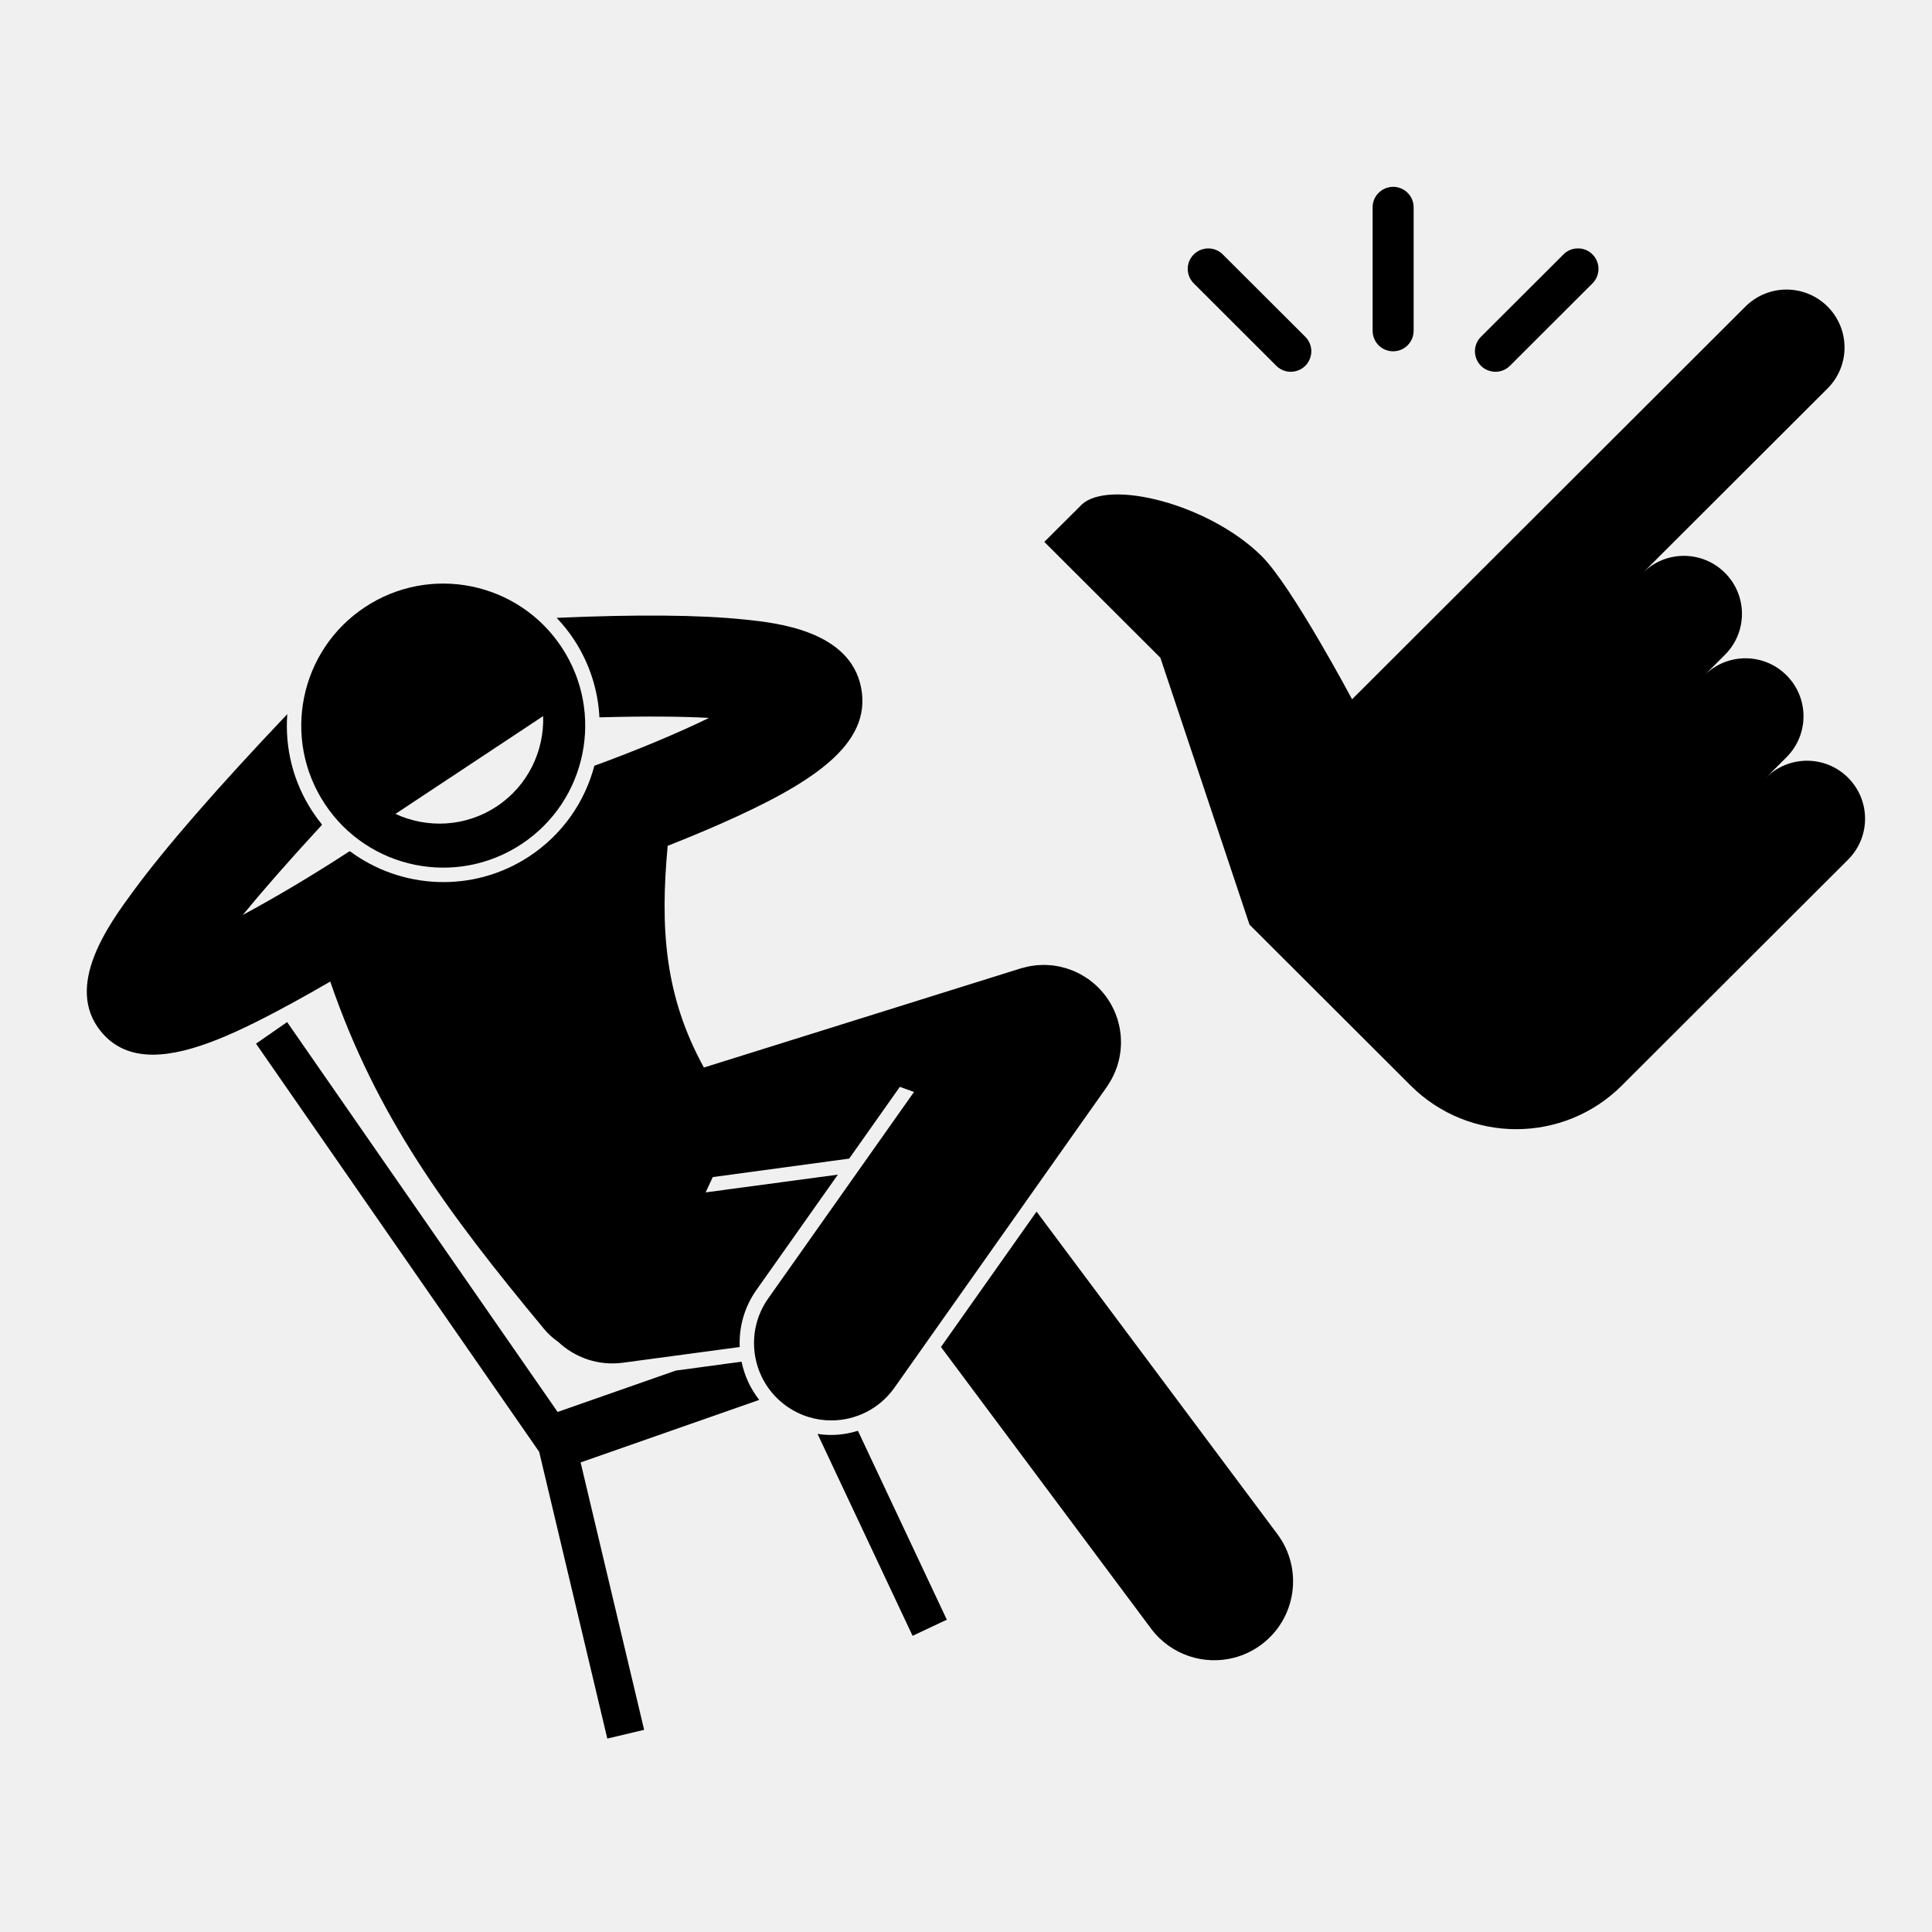
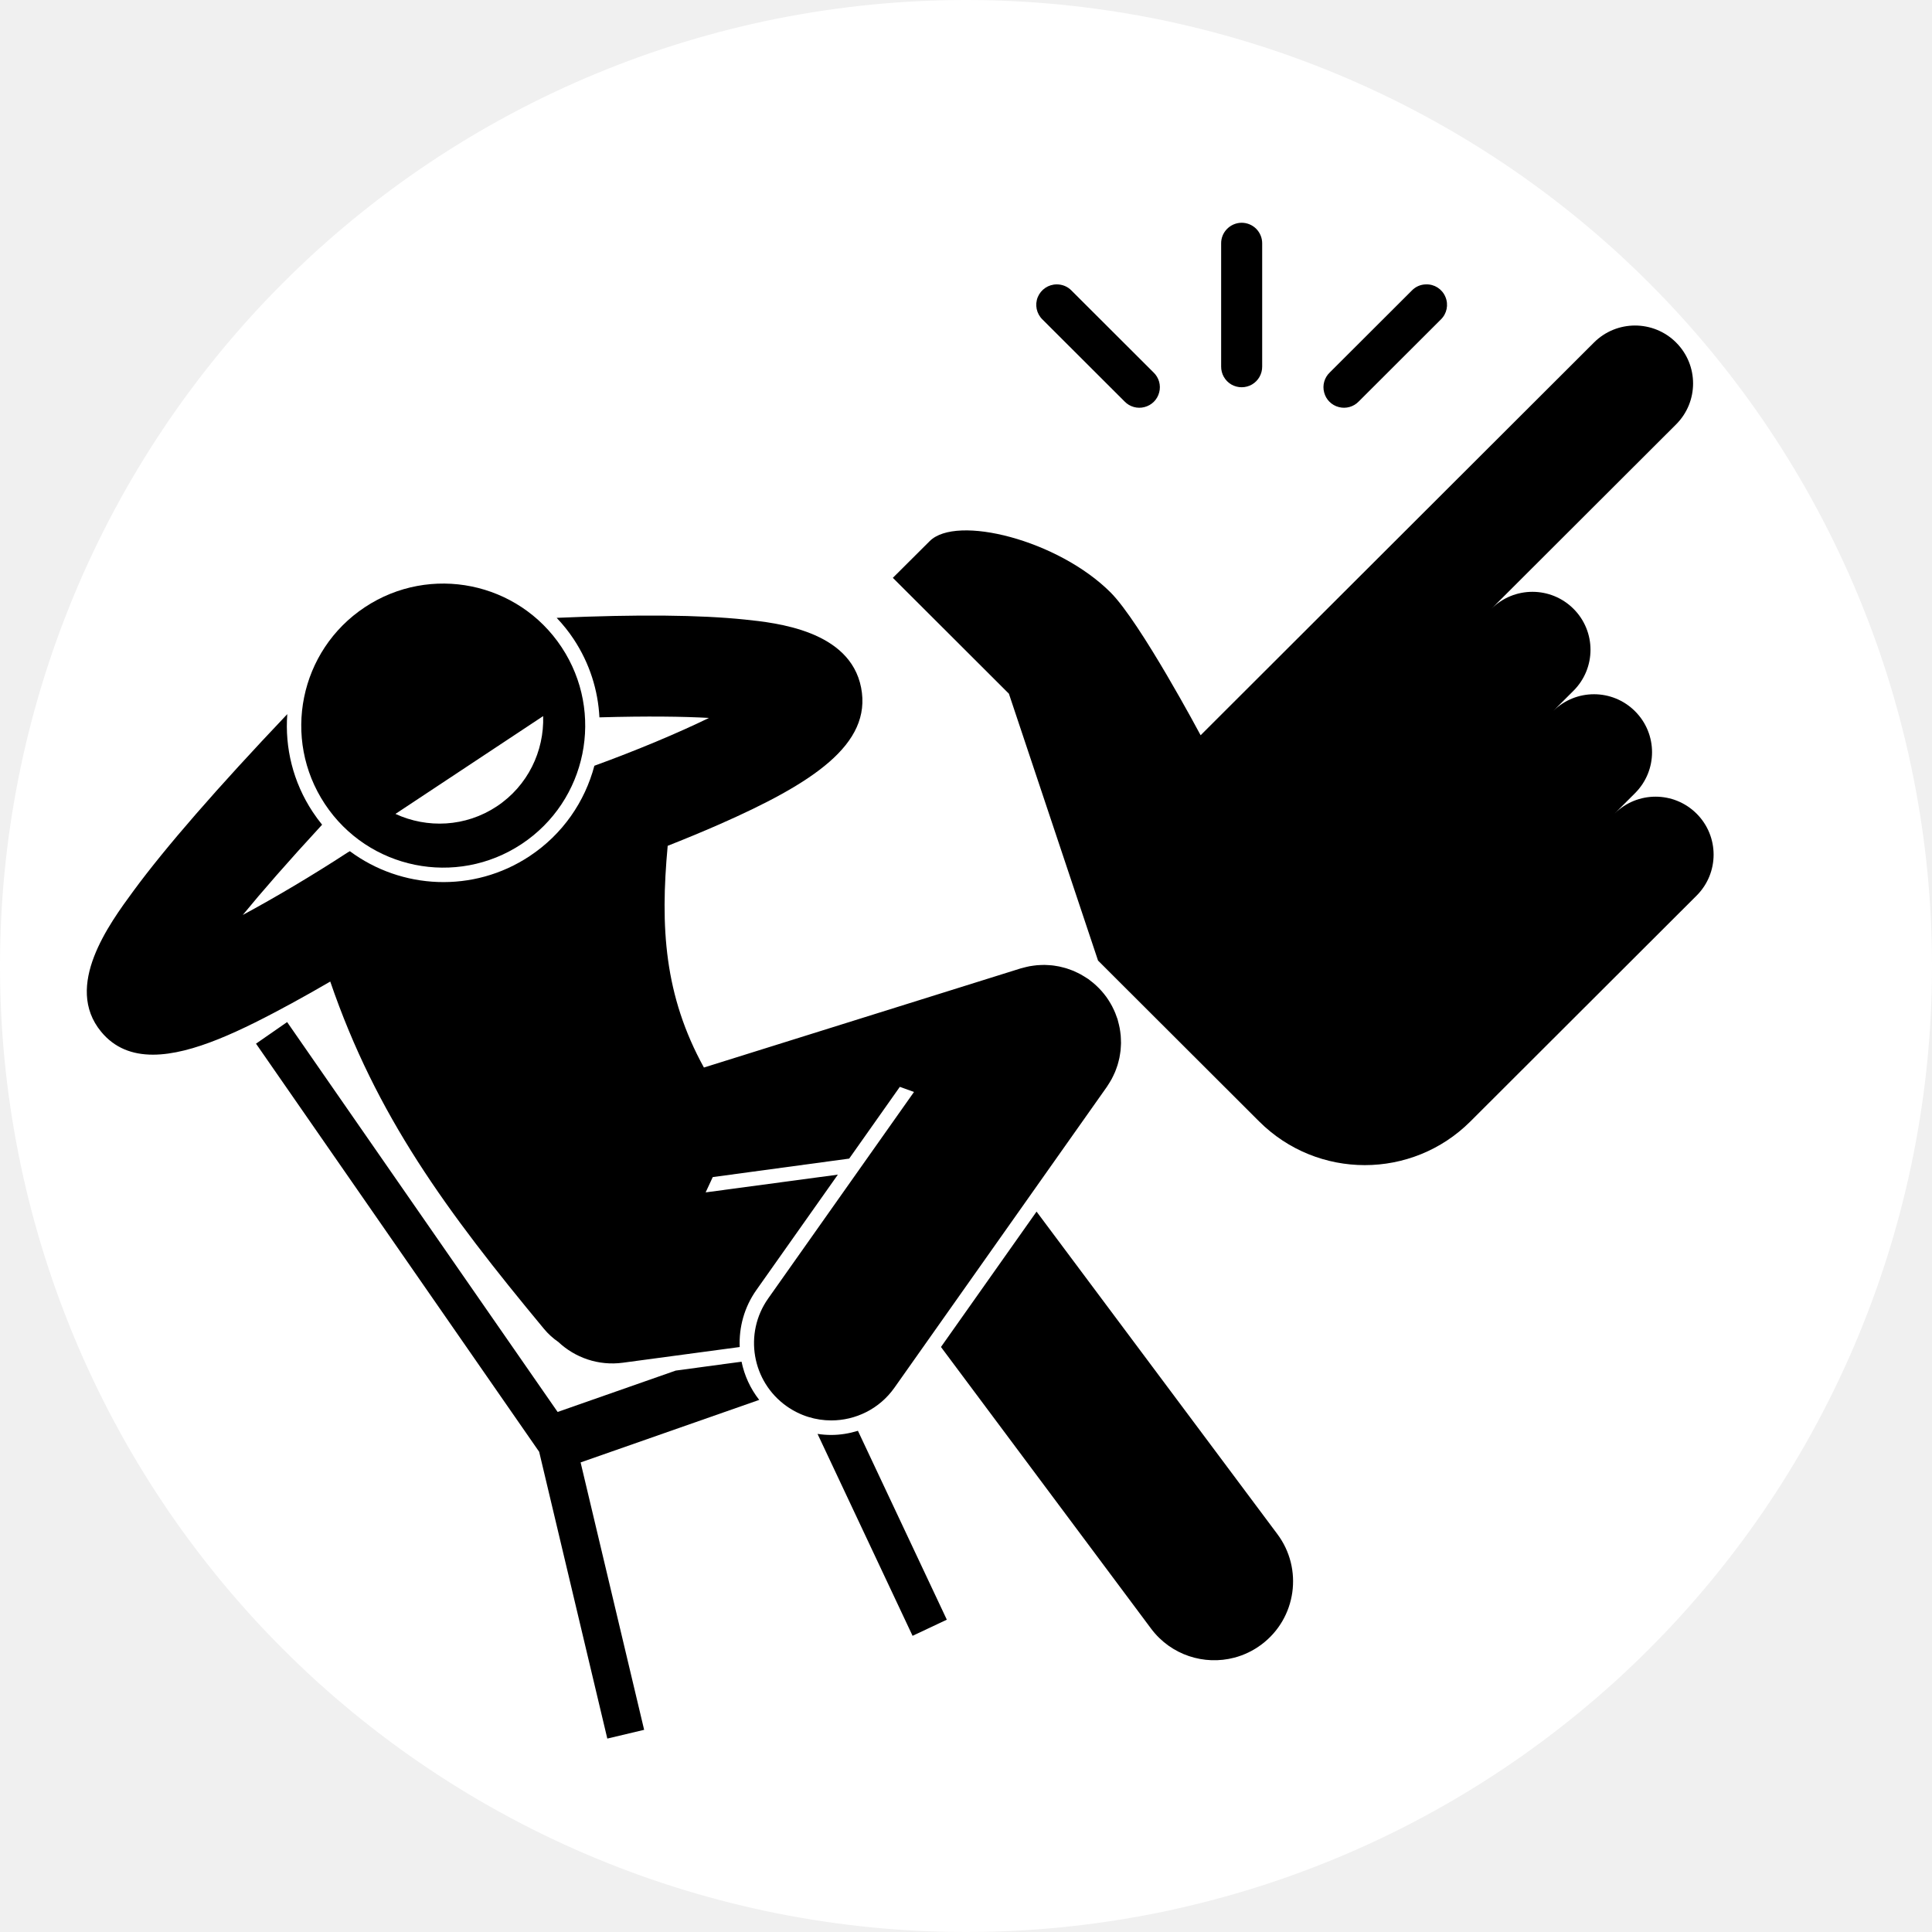
<svg xmlns="http://www.w3.org/2000/svg" width="500" zoomAndPan="magnify" viewBox="0 0 375 375" height="500" preserveAspectRatio="xMidYMid meet" version="1.0">
  <defs>
-     <clipPath id="806e1081b7">
+     <clipPath id="d30985b5e1">
      <path d="M 49 198 L 148 198 L 148 337.473 L 49 337.473 Z M 49 198 " clip-rule="nonzero" />
    </clipPath>
-     <clipPath id="7283ec2486">
-       <path d="M 202.699 36 L 363 36 L 363 220 L 202.699 220 Z M 202.699 36 " clip-rule="nonzero" />
+     <clipPath id="061095e45b">
+       <path d="M 173.301 43 L 333 43 L 333 227 L 173.301 227 Z M 173.301 43 " clip-rule="nonzero" />
    </clipPath>
  </defs>
+   <path fill="#ffffff" d="M 375 187.5 C 375 190.57 374.926 193.637 374.773 196.699 C 374.625 199.766 374.398 202.824 374.098 205.879 C 373.797 208.934 373.422 211.977 372.969 215.012 C 372.52 218.047 371.996 221.07 371.398 224.078 C 370.797 227.09 370.125 230.082 369.379 233.059 C 368.637 236.035 367.816 238.992 366.926 241.93 C 366.035 244.863 365.074 247.777 364.039 250.668 C 363.004 253.555 361.902 256.418 360.727 259.254 C 359.555 262.09 358.309 264.891 356.996 267.668 C 355.688 270.441 354.305 273.18 352.859 275.887 C 351.414 278.594 349.902 281.262 348.324 283.895 C 346.746 286.527 345.105 289.117 343.402 291.668 C 341.695 294.223 339.93 296.73 338.102 299.195 C 336.273 301.66 334.387 304.078 332.438 306.449 C 330.492 308.82 328.488 311.145 326.43 313.418 C 324.367 315.691 322.254 317.914 320.082 320.082 C 317.914 322.254 315.691 324.367 313.418 326.43 C 311.145 328.488 308.82 330.492 306.449 332.438 C 304.078 334.387 301.66 336.273 299.195 338.102 C 296.73 339.93 294.223 341.695 291.668 343.402 C 289.117 345.105 286.527 346.746 283.895 348.324 C 281.262 349.902 278.594 351.414 275.887 352.859 C 273.18 354.309 270.441 355.688 267.668 356.996 C 264.891 358.309 262.09 359.555 259.254 360.727 C 256.418 361.902 253.555 363.004 250.668 364.039 C 247.777 365.074 244.863 366.035 241.93 366.926 C 238.992 367.816 236.035 368.637 233.059 369.379 C 230.082 370.125 227.09 370.797 224.078 371.398 C 221.07 371.996 218.047 372.52 215.012 372.969 C 211.977 373.422 208.934 373.797 205.879 374.098 C 202.824 374.398 199.766 374.625 196.699 374.773 C 193.637 374.926 190.57 375 187.5 375 C 184.43 375 181.363 374.926 178.301 374.773 C 175.234 374.625 172.176 374.398 169.121 374.098 C 166.066 373.797 163.023 373.422 159.988 372.969 C 156.953 372.52 153.93 371.996 150.922 371.398 C 147.91 370.797 144.918 370.125 141.941 369.379 C 138.965 368.637 136.008 367.816 133.07 366.926 C 130.137 366.035 127.223 365.074 124.332 364.039 C 121.445 363.004 118.582 361.902 115.746 360.727 C 112.91 359.555 110.105 358.309 107.332 356.996 C 104.559 355.688 101.82 354.309 99.113 352.859 C 96.406 351.414 93.738 349.902 91.105 348.324 C 88.473 346.746 85.883 345.105 83.332 343.402 C 80.777 341.695 78.27 339.93 75.805 338.102 C 73.34 336.273 70.922 334.387 68.551 332.438 C 66.18 330.492 63.855 328.488 61.582 326.43 C 59.309 324.367 57.086 322.254 54.918 320.082 C 52.746 317.914 50.633 315.691 48.57 313.418 C 46.512 311.145 44.508 308.82 42.559 306.449 C 40.613 304.078 38.727 301.66 36.898 299.195 C 35.07 296.73 33.305 294.223 31.598 291.668 C 29.895 289.117 28.254 286.527 26.676 283.895 C 25.098 281.262 23.586 278.594 22.141 275.887 C 20.691 273.18 19.312 270.441 18.004 267.668 C 16.691 264.891 15.445 262.09 14.273 259.254 C 13.098 256.418 11.996 253.555 10.961 250.668 C 9.926 247.777 8.965 244.863 8.074 241.93 C 7.184 238.992 6.363 236.035 5.617 233.059 C 4.875 230.082 4.203 227.09 3.602 224.078 C 3.004 221.07 2.48 218.047 2.031 215.012 C 1.578 211.977 1.203 208.934 0.902 205.879 C 0.602 202.824 0.375 199.766 0.227 196.699 C 0.074 193.637 0 190.57 0 187.5 C 0 184.43 0.074 181.363 0.227 178.301 C 0.375 175.234 0.602 172.176 0.902 169.121 C 1.203 166.066 1.578 163.023 2.031 159.988 C 2.48 156.953 3.004 153.93 3.602 150.922 C 4.203 147.91 4.875 144.918 5.617 141.941 C 6.363 138.965 7.184 136.008 8.074 133.07 C 8.965 130.137 9.926 127.223 10.961 124.332 C 11.996 121.445 13.098 118.582 14.273 115.746 C 15.445 112.91 16.691 110.105 18.004 107.332 C 19.312 104.559 20.691 101.82 22.141 99.113 C 23.586 96.406 25.098 93.738 26.676 91.105 C 28.254 88.473 29.895 85.883 31.598 83.332 C 33.305 80.777 35.07 78.27 36.898 75.805 C 38.727 73.34 40.613 70.922 42.559 68.551 C 44.508 66.18 46.512 63.855 48.57 61.582 C 50.633 59.309 52.746 57.086 54.918 54.918 C 57.086 52.746 59.309 50.633 61.582 48.57 C 63.855 46.512 66.18 44.508 68.551 42.559 C 70.922 40.613 73.34 38.727 75.805 36.898 C 78.27 35.07 80.777 33.305 83.332 31.598 C 85.883 29.895 88.473 28.254 91.105 26.676 C 93.738 25.098 96.406 23.586 99.113 22.141 C 101.82 20.691 104.559 19.312 107.332 18.004 C 110.105 16.691 112.91 15.445 115.746 14.273 C 118.582 13.098 121.445 11.996 124.332 10.961 C 127.223 9.926 130.137 8.965 133.07 8.074 C 136.008 7.184 138.965 6.363 141.941 5.617 C 144.918 4.875 147.91 4.203 150.922 3.602 C 153.93 3.004 156.953 2.48 159.988 2.031 C 163.023 1.578 166.066 1.203 169.121 0.902 C 172.176 0.602 175.234 0.375 178.301 0.227 C 181.363 0.074 184.43 0 187.5 0 C 190.57 0 193.637 0.074 196.699 0.227 C 199.766 0.375 202.824 0.602 205.879 0.902 C 208.934 1.203 211.977 1.578 215.012 2.031 C 218.047 2.48 221.07 3.004 224.078 3.602 C 227.09 4.203 230.082 4.875 233.059 5.617 C 236.035 6.363 238.992 7.184 241.93 8.074 C 244.863 8.965 247.777 9.926 250.668 10.961 C 253.555 11.996 256.418 13.098 259.254 14.273 C 262.09 15.445 264.891 16.691 267.668 18.004 C 270.441 19.312 273.18 20.691 275.887 22.141 C 278.594 23.586 281.262 25.098 283.895 26.676 C 286.527 28.254 289.117 29.895 291.668 31.598 C 294.223 33.305 296.73 35.07 299.195 36.898 C 301.66 38.727 304.078 40.613 306.449 42.559 C 308.82 44.508 311.145 46.512 313.418 48.57 C 315.691 50.633 317.914 52.746 320.082 54.918 C 322.254 57.086 324.367 59.309 326.43 61.582 C 328.488 63.855 330.492 66.18 332.438 68.551 C 334.387 70.922 336.273 73.34 338.102 75.805 C 339.93 78.27 341.695 80.777 343.402 83.332 C 345.105 85.883 346.746 88.473 348.324 91.105 C 349.902 93.738 351.414 96.406 352.859 99.113 C 354.305 101.82 355.688 104.559 356.996 107.332 C 358.309 110.105 359.555 112.91 360.727 115.746 C 361.902 118.582 363.004 121.445 364.039 124.332 C 365.074 127.223 366.035 130.137 366.926 133.07 C 367.816 136.008 368.637 138.965 369.379 141.941 C 370.125 144.918 370.797 147.91 371.398 150.922 C 371.996 153.93 372.52 156.953 372.969 159.988 C 373.422 163.023 373.797 166.066 374.098 169.121 C 374.398 172.176 374.625 175.234 374.773 178.301 C 374.926 181.363 375 184.43 375 187.5 Z M 375 187.5 " fill-opacity="1" fill-rule="nonzero" />
  <path fill="#000000" d="M 158.684 278.32 L 177.129 317.512 L 183.777 314.379 L 166.523 277.719 C 164.859 278.227 163.125 278.523 161.344 278.523 C 160.449 278.523 159.559 278.453 158.684 278.32 Z M 158.684 278.32 " fill-opacity="1" fill-rule="nonzero" />
-   <g clip-path="url(#806e1081b7)">
+   <g clip-path="url(#d30985b5e1)">
    <path fill="#000000" d="M 143.934 264.301 L 131.156 266.031 L 108.234 274.059 L 55.73 198.383 L 49.691 202.574 L 104.652 281.793 L 117.879 337.457 L 125.027 335.758 L 112.695 283.855 L 147.363 271.719 C 145.637 269.52 144.484 266.973 143.934 264.301 Z M 143.934 264.301 " fill-opacity="1" fill-rule="nonzero" />
  </g>
  <path fill="#000000" d="M 63.055 156.055 C 71.453 168.75 88.551 172.23 101.242 163.828 C 113.934 155.426 117.41 138.32 109.008 125.625 C 100.609 112.93 83.516 109.449 70.824 117.855 C 58.133 126.258 54.652 143.359 63.055 156.055 Z M 105.426 138.996 C 105.641 145.777 102.469 152.516 96.41 156.527 C 90.352 160.535 82.914 160.824 76.758 157.98 Z M 105.426 138.996 " fill-opacity="1" fill-rule="nonzero" />
  <path fill="#000000" d="M 201.195 235.172 L 182.641 261.449 L 223.445 316.145 C 227.297 321.27 233.746 323.289 239.582 321.75 C 241.445 321.262 243.246 320.406 244.883 319.176 C 251.637 314.094 252.992 304.492 247.91 297.734 Z M 201.195 235.172 " fill-opacity="1" fill-rule="nonzero" />
  <path fill="#000000" d="M 146.801 250.41 L 162.629 227.996 L 136.965 231.441 L 138.344 228.473 L 164.828 224.883 L 174.656 210.957 L 177.406 211.949 L 149.102 252.035 C 144.324 258.809 145.934 268.172 152.699 272.953 C 155.332 274.812 158.352 275.703 161.344 275.703 C 166.051 275.703 170.688 273.492 173.609 269.352 L 206.672 222.523 L 214.844 210.953 C 214.891 210.887 214.93 210.812 214.977 210.742 C 215.133 210.512 215.277 210.277 215.422 210.039 C 215.539 209.84 215.66 209.645 215.77 209.441 C 215.883 209.234 215.988 209.02 216.09 208.801 C 216.203 208.566 216.316 208.332 216.418 208.094 C 216.5 207.902 216.57 207.699 216.645 207.504 C 216.742 207.246 216.84 206.984 216.918 206.723 C 216.98 206.52 217.031 206.312 217.086 206.109 C 217.152 205.852 217.223 205.59 217.277 205.328 C 217.324 205.094 217.359 204.859 217.395 204.625 C 217.434 204.387 217.473 204.152 217.5 203.914 C 217.527 203.648 217.539 203.383 217.555 203.113 C 217.566 202.902 217.582 202.691 217.586 202.48 C 217.59 202.203 217.574 201.926 217.562 201.648 C 217.555 201.438 217.547 201.23 217.531 201.02 C 217.508 200.758 217.473 200.5 217.438 200.238 C 217.402 200.008 217.371 199.773 217.328 199.539 C 217.285 199.312 217.23 199.082 217.176 198.855 C 217.113 198.59 217.051 198.324 216.973 198.059 C 216.949 197.977 216.934 197.895 216.91 197.812 C 216.867 197.688 216.816 197.574 216.773 197.449 C 216.68 197.18 216.582 196.91 216.477 196.641 C 216.395 196.441 216.309 196.246 216.219 196.051 C 216.105 195.801 215.984 195.555 215.855 195.309 C 215.75 195.109 215.641 194.914 215.527 194.723 C 215.398 194.496 215.258 194.273 215.113 194.051 C 214.984 193.855 214.855 193.664 214.719 193.477 C 214.566 193.273 214.414 193.074 214.254 192.875 C 214.102 192.688 213.945 192.504 213.785 192.324 C 213.625 192.141 213.457 191.961 213.281 191.785 C 213.105 191.605 212.926 191.434 212.738 191.262 C 212.562 191.102 212.387 190.945 212.203 190.789 C 212 190.621 211.797 190.465 211.586 190.305 C 211.469 190.219 211.363 190.121 211.242 190.035 C 211.164 189.98 211.082 189.938 211 189.883 C 210.801 189.746 210.594 189.621 210.387 189.496 C 210.16 189.355 209.934 189.219 209.699 189.094 C 209.527 189 209.348 188.914 209.168 188.828 C 208.898 188.695 208.629 188.562 208.352 188.445 C 208.199 188.383 208.047 188.328 207.891 188.273 C 207.59 188.156 207.285 188.043 206.977 187.949 C 206.824 187.902 206.668 187.867 206.516 187.824 C 206.207 187.738 205.898 187.656 205.586 187.594 C 205.402 187.555 205.219 187.531 205.031 187.5 C 204.746 187.453 204.465 187.402 204.176 187.375 C 203.953 187.352 203.73 187.34 203.508 187.328 C 203.25 187.312 203 187.293 202.742 187.289 C 202.504 187.289 202.258 187.301 202.016 187.309 C 201.773 187.32 201.531 187.324 201.289 187.348 C 201.055 187.367 200.816 187.402 200.586 187.434 C 200.324 187.469 200.07 187.504 199.812 187.551 C 199.602 187.59 199.391 187.645 199.184 187.691 C 198.898 187.758 198.617 187.828 198.34 187.91 C 198.262 187.934 198.184 187.945 198.109 187.969 L 136.629 207.207 C 128.93 193.219 128.133 179.996 129.598 164.172 C 132.75 162.93 136.176 161.523 139.609 160.016 C 157.688 152.059 169.289 144.5 167.141 133.469 C 164.984 122.379 150.676 120.887 144.562 120.254 C 135.836 119.348 123.82 119.234 108.051 119.922 C 109.25 121.188 110.363 122.566 111.359 124.07 C 114.457 128.758 116.082 133.996 116.348 139.238 C 125.746 138.973 132.617 139.074 137.613 139.348 C 131.516 142.316 123.586 145.641 115.367 148.633 C 113.531 155.578 109.246 161.906 102.797 166.176 C 91.852 173.426 77.883 172.629 67.906 165.215 C 67.742 165.309 67.578 165.395 67.422 165.5 C 60.617 169.938 53.434 174.188 47.121 177.594 C 50.828 173.078 55.82 167.336 62.52 160.074 C 61.883 159.289 61.277 158.469 60.707 157.609 C 56.852 151.781 55.277 145.098 55.762 138.613 C 42.129 152.98 32.098 164.5 25.914 172.914 C 21.168 179.371 12.332 191.395 19.625 200.25 C 22.242 203.43 25.691 204.711 29.68 204.711 C 37.355 204.711 47.016 199.953 56.547 194.781 C 59.152 193.363 61.707 191.914 64.102 190.52 C 73.051 216.621 86.578 235.016 105.578 257.922 C 106.418 258.938 107.367 259.781 108.371 260.473 C 111.613 263.52 116.145 265.141 120.895 264.504 L 121.648 264.402 L 143.578 261.457 C 143.414 257.648 144.441 253.758 146.801 250.41 Z M 146.801 250.41 " fill-opacity="1" fill-rule="nonzero" />
-   <g clip-path="url(#7283ec2486)">
-     <path fill="#000000" d="M 270.344 36.262 C 268.148 36.309 266.391 38.109 266.422 40.297 L 266.422 64.156 C 266.406 65.586 267.152 66.922 268.398 67.652 C 269.641 68.367 271.168 68.367 272.41 67.652 C 273.656 66.922 274.402 65.586 274.387 64.156 L 274.387 40.297 C 274.402 39.227 273.984 38.188 273.219 37.426 C 272.457 36.664 271.414 36.246 270.344 36.262 Z M 234.516 48.219 C 232.895 48.219 231.449 49.199 230.828 50.691 C 230.219 52.195 230.578 53.906 231.746 55.039 L 247.676 70.945 C 248.672 71.984 250.164 72.406 251.551 72.031 C 252.949 71.676 254.039 70.586 254.395 69.188 C 254.77 67.809 254.348 66.316 253.309 65.32 L 237.375 49.418 C 236.629 48.641 235.602 48.219 234.516 48.219 Z M 306.172 48.219 C 305.129 48.234 304.148 48.672 303.434 49.418 L 287.5 65.32 C 286.461 66.316 286.039 67.809 286.414 69.188 C 286.77 70.586 287.859 71.676 289.258 72.031 C 290.645 72.406 292.137 71.984 293.133 70.945 L 309.062 55.039 C 310.246 53.891 310.59 52.148 309.949 50.645 C 309.312 49.121 307.82 48.156 306.172 48.219 Z M 346.758 56.203 C 343.879 56.203 340.988 57.309 338.793 59.496 L 262.438 135.73 C 262.438 135.73 250.785 113.844 244.953 108.004 C 234.762 97.832 215.051 92.859 209.855 98.051 L 202.699 105.18 L 225.227 127.668 L 242.527 179.469 L 273.797 210.691 C 285.121 222 303.48 222 314.805 210.691 L 358.707 166.859 C 363.109 162.461 363.109 155.348 358.707 150.953 C 354.305 146.559 347.18 146.559 342.777 150.953 L 346.758 146.977 C 351.16 142.582 351.16 135.469 346.758 131.07 C 342.355 126.676 335.23 126.676 330.828 131.07 L 334.812 127.094 C 339.215 122.699 339.215 115.586 334.812 111.188 C 330.41 106.793 323.281 106.793 318.879 111.188 L 354.723 75.402 C 359.125 71.008 359.125 63.895 354.723 59.496 C 352.531 57.309 349.637 56.203 346.758 56.203 Z M 346.758 56.203 " fill-opacity="1" fill-rule="nonzero" />
+   <g clip-path="url(#061095e45b)">
+     <path fill="#000000" d="M 240.945 43.238 C 238.75 43.285 236.992 45.086 237.023 47.277 L 237.023 71.137 C 237.008 72.562 237.754 73.898 239 74.629 C 240.242 75.344 241.77 75.344 243.012 74.629 C 244.258 73.898 245.004 72.562 244.988 71.137 L 244.988 47.277 C 245.004 46.207 244.582 45.164 243.82 44.402 C 243.059 43.641 242.016 43.223 240.945 43.238 Z M 205.117 55.199 C 203.496 55.199 202.051 56.176 201.43 57.668 C 200.82 59.176 201.18 60.883 202.348 62.016 L 218.277 77.922 C 219.273 78.965 220.766 79.383 222.148 79.012 C 223.551 78.652 224.641 77.566 224.996 76.168 C 225.371 74.785 224.949 73.293 223.91 72.301 L 207.977 56.395 C 207.23 55.617 206.203 55.199 205.117 55.199 Z M 276.773 55.199 C 275.73 55.215 274.75 55.648 274.035 56.395 L 258.102 72.301 C 257.062 73.293 256.641 74.785 257.016 76.168 C 257.371 77.566 258.461 78.652 259.859 79.012 C 261.246 79.383 262.738 78.965 263.734 77.922 L 279.664 62.016 C 280.848 60.867 281.191 59.129 280.551 57.621 C 279.914 56.102 278.422 55.137 276.773 55.199 Z M 317.359 63.184 C 314.48 63.184 311.59 64.285 309.395 66.477 L 233.039 142.711 C 233.039 142.711 221.387 120.824 215.555 114.984 C 205.363 104.809 185.652 99.84 180.457 105.027 L 173.301 112.156 L 195.828 134.648 L 213.129 186.449 L 244.398 217.668 C 255.723 228.977 274.082 228.977 285.406 217.668 L 329.309 173.836 C 333.711 169.441 333.711 162.328 329.309 157.93 C 324.906 153.535 317.781 153.535 313.379 157.93 L 317.359 153.953 C 321.762 149.559 321.762 142.445 317.359 138.051 C 312.957 133.652 305.832 133.652 301.43 138.051 L 305.414 134.074 C 309.816 129.676 309.816 122.562 305.414 118.168 C 301.008 113.773 293.883 113.773 289.48 118.168 L 325.324 82.379 C 329.727 77.984 329.727 70.871 325.324 66.477 C 323.133 64.285 320.238 63.184 317.359 63.184 Z M 317.359 63.184 " fill-opacity="1" fill-rule="nonzero" />
  </g>
</svg>
